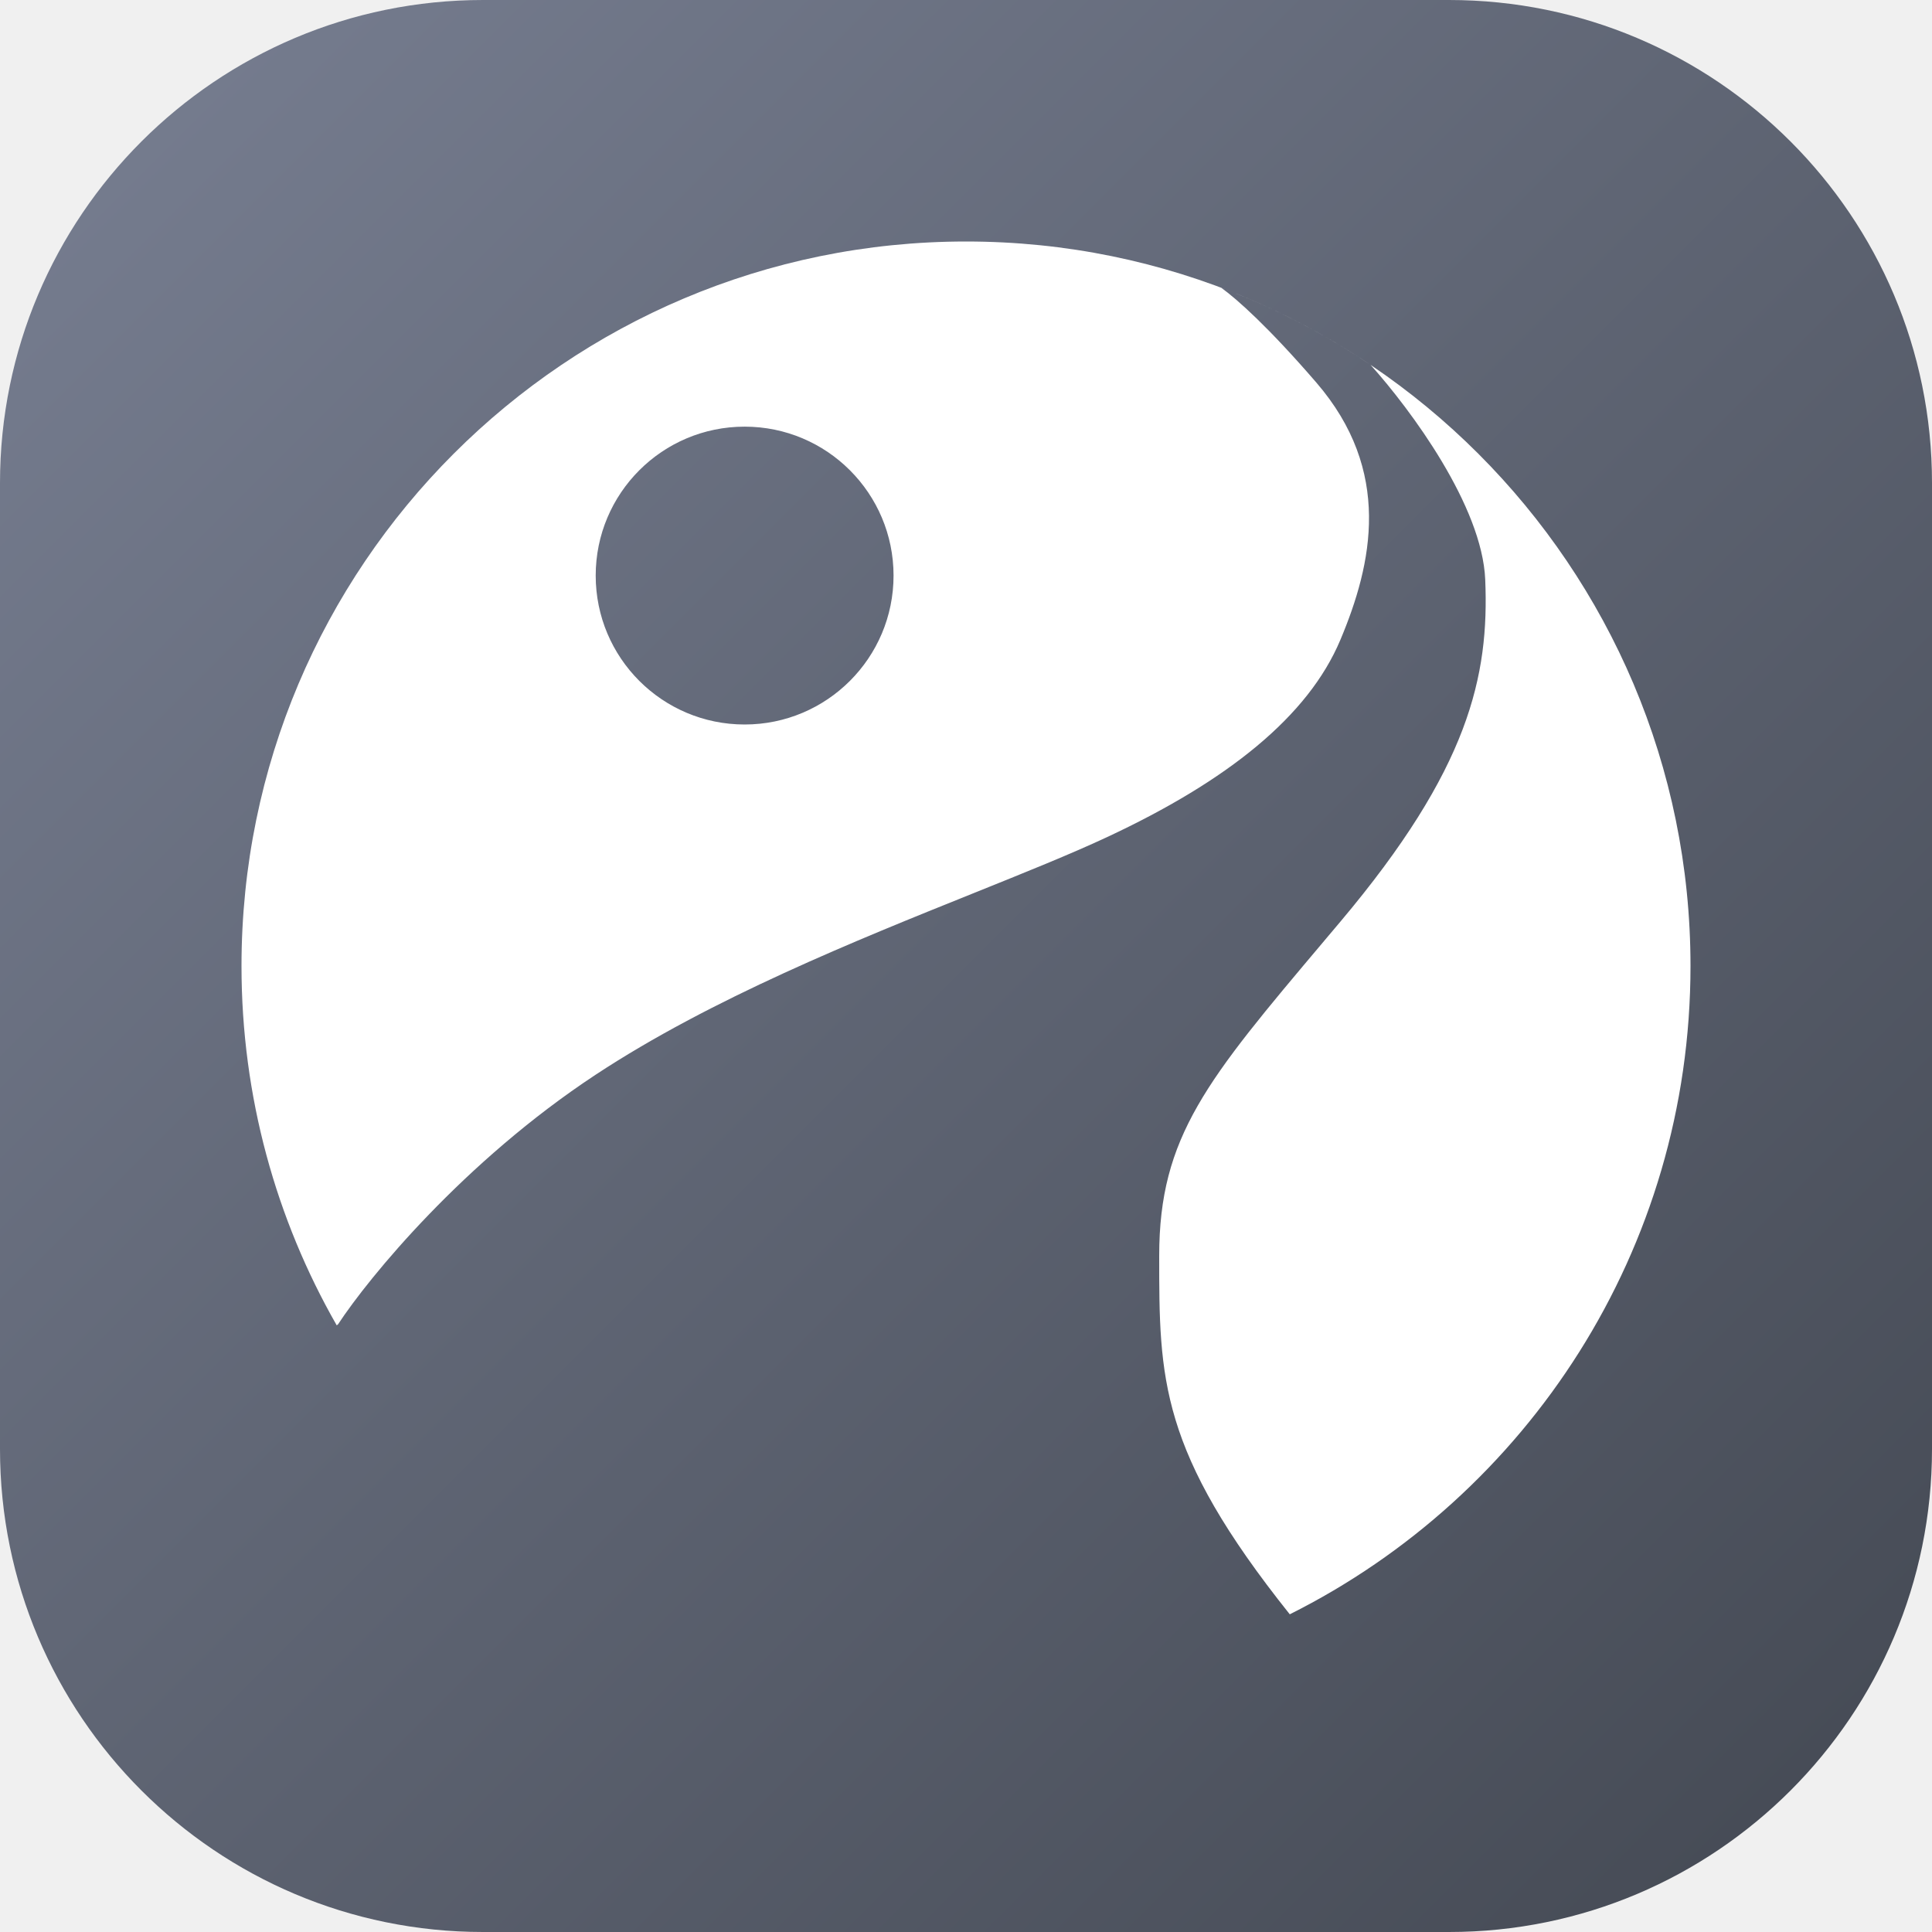
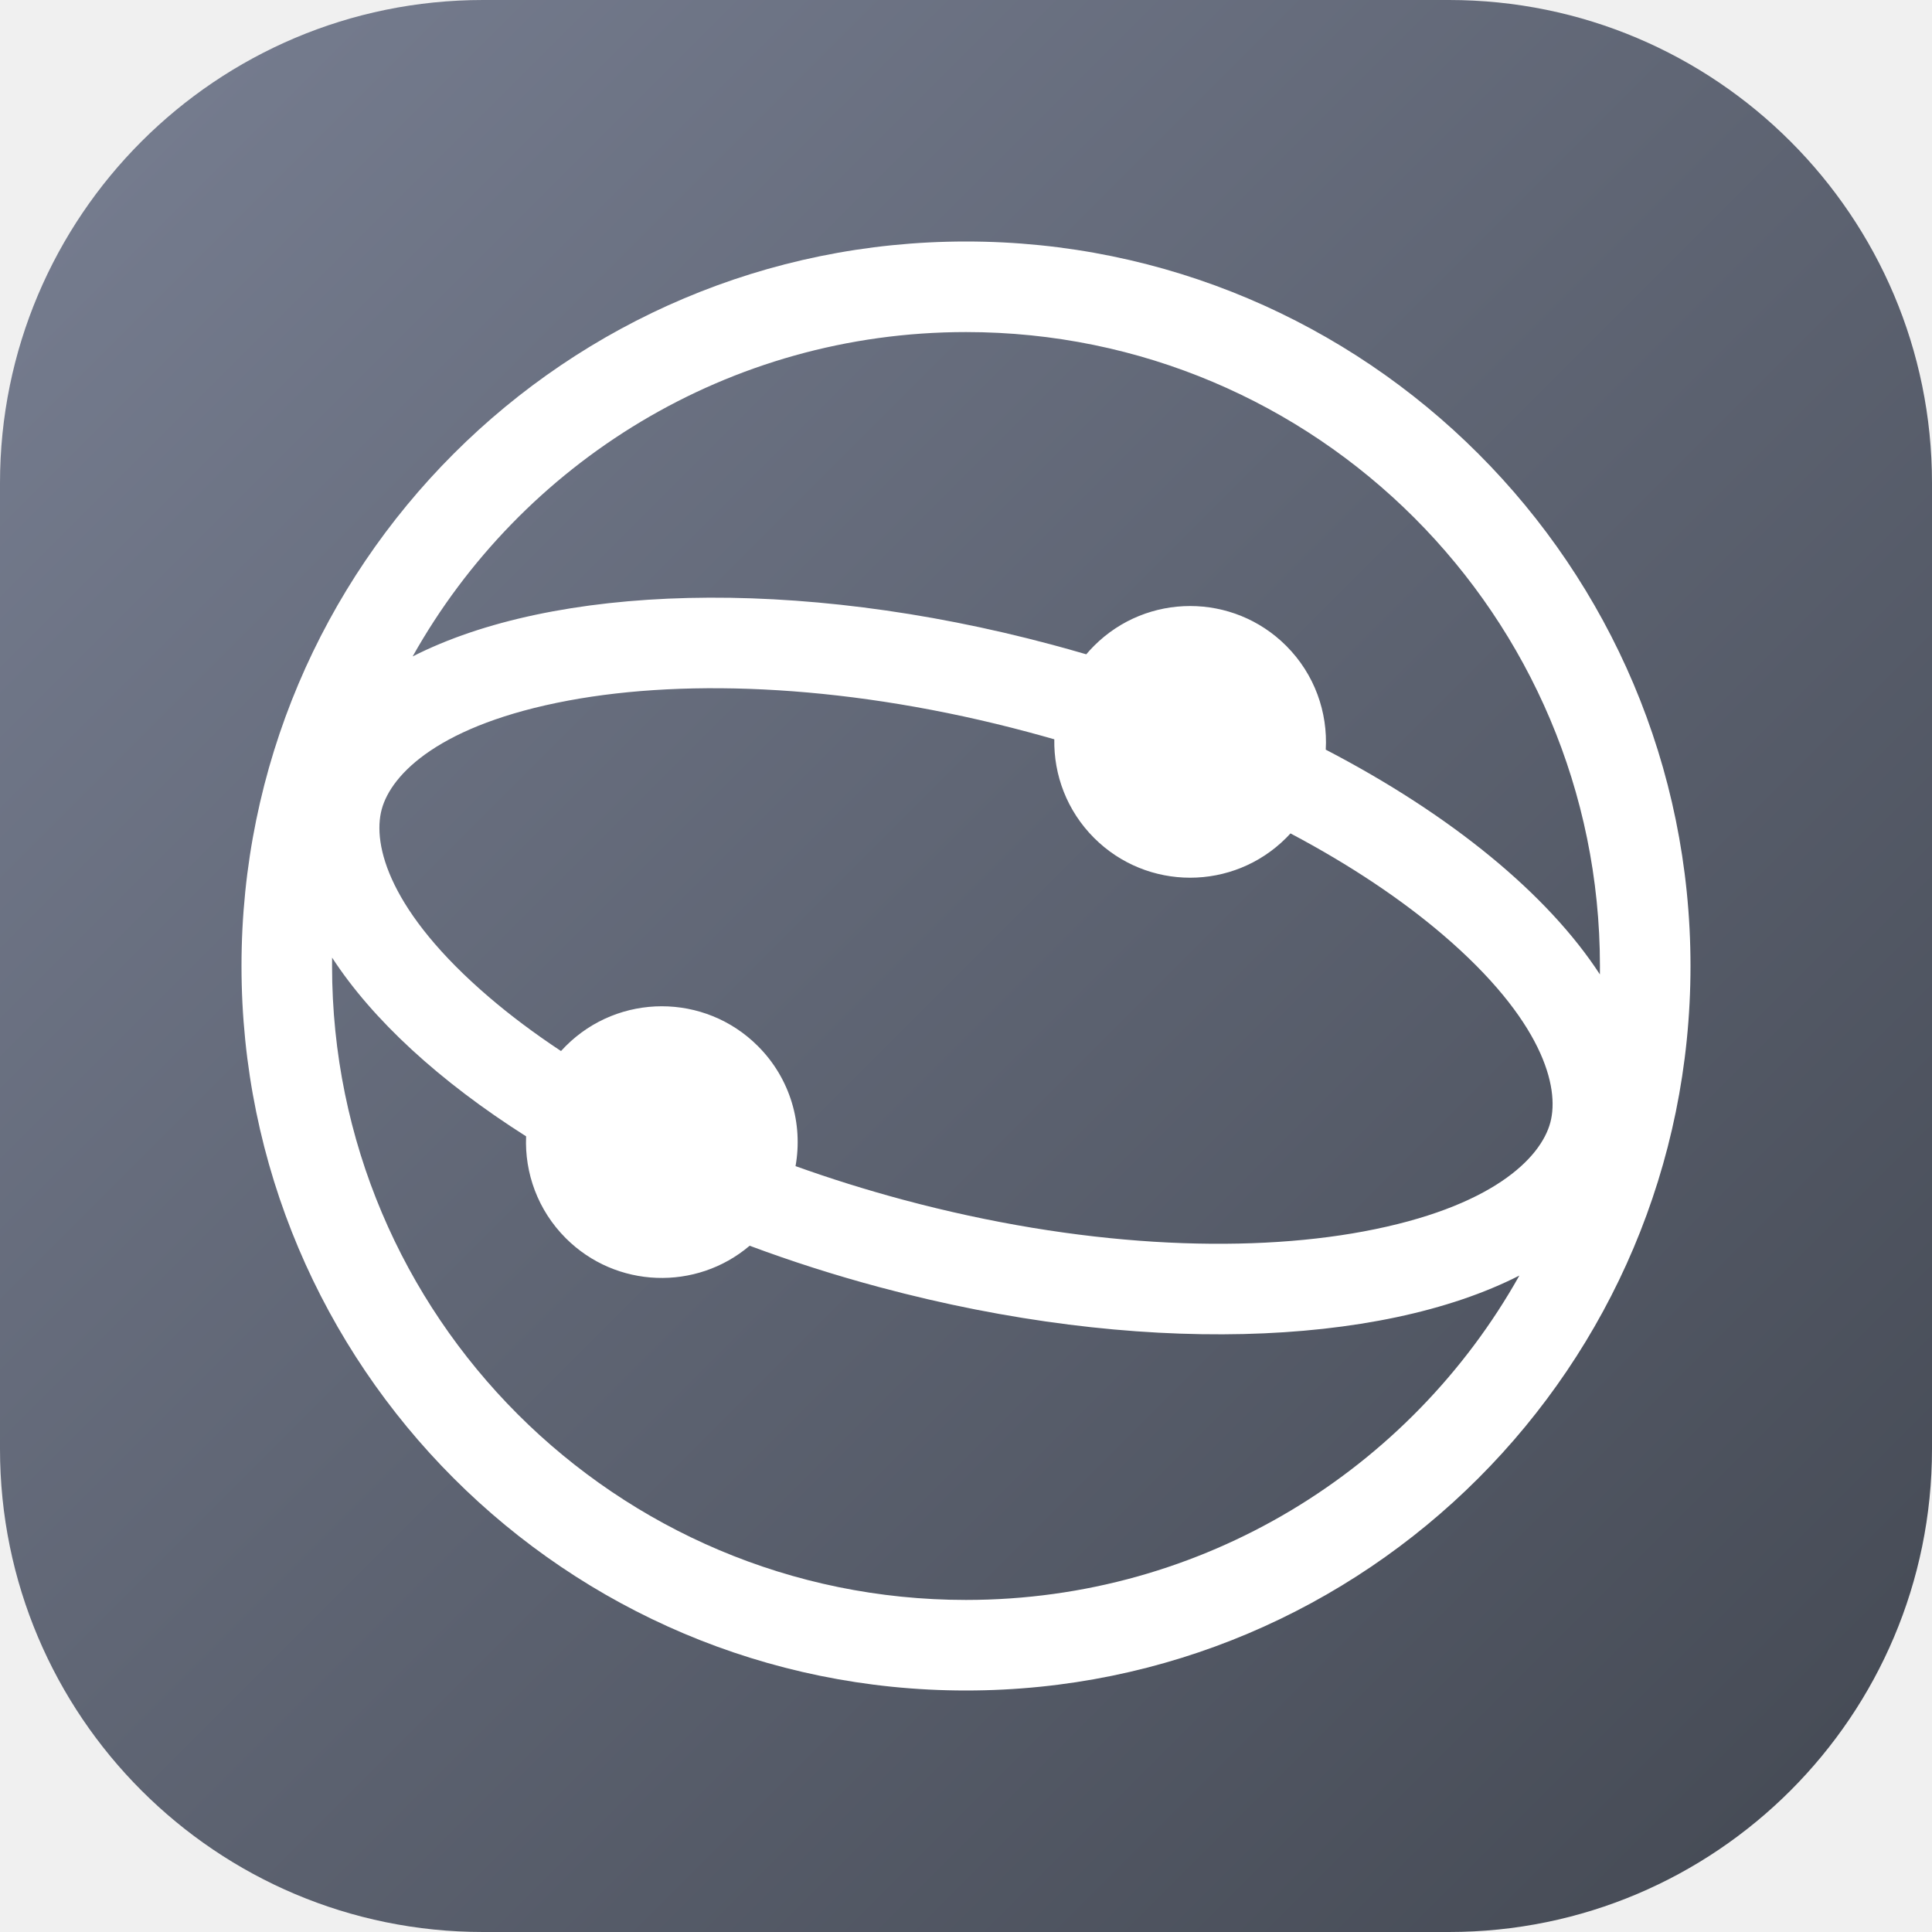
<svg xmlns="http://www.w3.org/2000/svg" width="48" height="48" viewBox="0 0 48 48" fill="none">
  <g clip-path="url(#clip0_5493_6901)">
    <path d="M0 12C0 5.373 5.373 0 12 0H36C42.627 0 48 5.373 48 12V36C48 42.627 42.627 48 36 48H12C5.373 48 0 42.627 0 36V12Z" fill="url(#paint0_linear_5493_6901)" />
-     <path fill-rule="evenodd" clip-rule="evenodd" d="M32.044 40.107C37.947 37.153 42 31.05 42 24C42 14.059 33.941 6 24 6C14.059 6 6 14.059 6 24C6 27.249 6.861 30.297 8.366 32.928L8.4 32.9C9.167 31.733 11.52 28.86 14.8 26.7C17.668 24.811 21.271 23.363 24.204 22.184L24.204 22.184C25.463 21.677 26.599 21.221 27.5 20.8C30.5 19.4 32.5 17.8 33.3 15.9C34.1 14 34.6 11.7 32.7 9.5C31.512 8.124 30.735 7.433 30.341 7.149C31.659 7.645 32.902 8.291 34.052 9.066C35.057 10.187 36.824 12.576 36.9 14.4C37 16.8 36.5 19.1 33.3 22.9C33.161 23.065 33.027 23.225 32.895 23.38L32.893 23.383C29.989 26.825 28.8 28.235 28.8 31.2C28.8 34.252 28.8 36.044 32.044 40.107ZM18.5 18C20.543 18 22.2 16.344 22.2 14.3C22.2 12.257 20.543 10.6 18.5 10.6C16.456 10.6 14.8 12.257 14.8 14.3C14.8 16.344 16.456 18 18.5 18Z" fill="white" />
+     <path fill-rule="evenodd" clip-rule="evenodd" d="M42 24C42 33.941 33.941 42 24 42C14.059 42 6 33.941 6 24C6 14.059 14.059 6 24 6C33.941 6 42 14.059 42 24ZM37.748 31.691C35.051 36.5 29.905 39.75 24 39.75C15.302 39.75 8.25 32.699 8.25 24C8.25 23.93 8.25 23.861 8.251 23.792C9.256 25.337 10.921 26.867 13.071 28.232C13.032 29.142 13.361 30.066 14.056 30.762C15.308 32.014 17.299 32.076 18.625 30.95C19.657 31.335 20.739 31.682 21.861 31.982C28.254 33.695 34.268 33.464 37.748 31.691ZM19.765 28.972C20.62 29.279 21.515 29.56 22.443 29.809C26.801 30.977 30.867 31.156 33.877 30.595C37.066 30 38.279 28.776 38.517 27.89C38.755 27.003 38.316 25.337 35.851 23.227C34.823 22.348 33.545 21.49 32.062 20.706C32.027 20.744 31.992 20.781 31.955 20.818C30.637 22.136 28.5 22.136 27.182 20.818C26.507 20.143 26.178 19.253 26.194 18.368C25.983 18.308 25.771 18.248 25.556 18.191C21.199 17.023 17.133 16.844 14.123 17.405C10.934 18 9.721 19.224 9.483 20.11C9.245 20.997 9.684 22.663 12.149 24.773C12.68 25.228 13.279 25.677 13.938 26.113C13.976 26.071 14.016 26.029 14.056 25.989C15.374 24.671 17.511 24.671 18.829 25.989C19.641 26.8 19.953 27.922 19.765 28.972ZM39.749 24.209C38.452 22.215 36.056 20.246 32.938 18.625C32.991 17.698 32.663 16.753 31.955 16.045C30.637 14.727 28.5 14.727 27.182 16.045C27.114 16.113 27.049 16.184 26.988 16.256C26.707 16.174 26.424 16.094 26.139 16.018C19.746 14.305 13.732 14.536 10.252 16.309C12.949 11.5 18.095 8.25 24 8.25C32.699 8.25 39.75 15.302 39.75 24C39.75 24.07 39.749 24.139 39.749 24.209Z" fill="white" />
  </g>
  <defs>
    <linearGradient id="paint0_linear_5493_6901" x1="48" y1="48" x2="-2.62577e-05" y2="2.62577e-05" gradientUnits="userSpaceOnUse">
      <stop stop-color="#434852" />
      <stop offset="1" stop-color="#787F92" />
    </linearGradient>
    <clipPath id="clip0_5493_6901">
      <rect width="48" height="48" fill="white" />
    </clipPath>
  </defs>
</svg>
